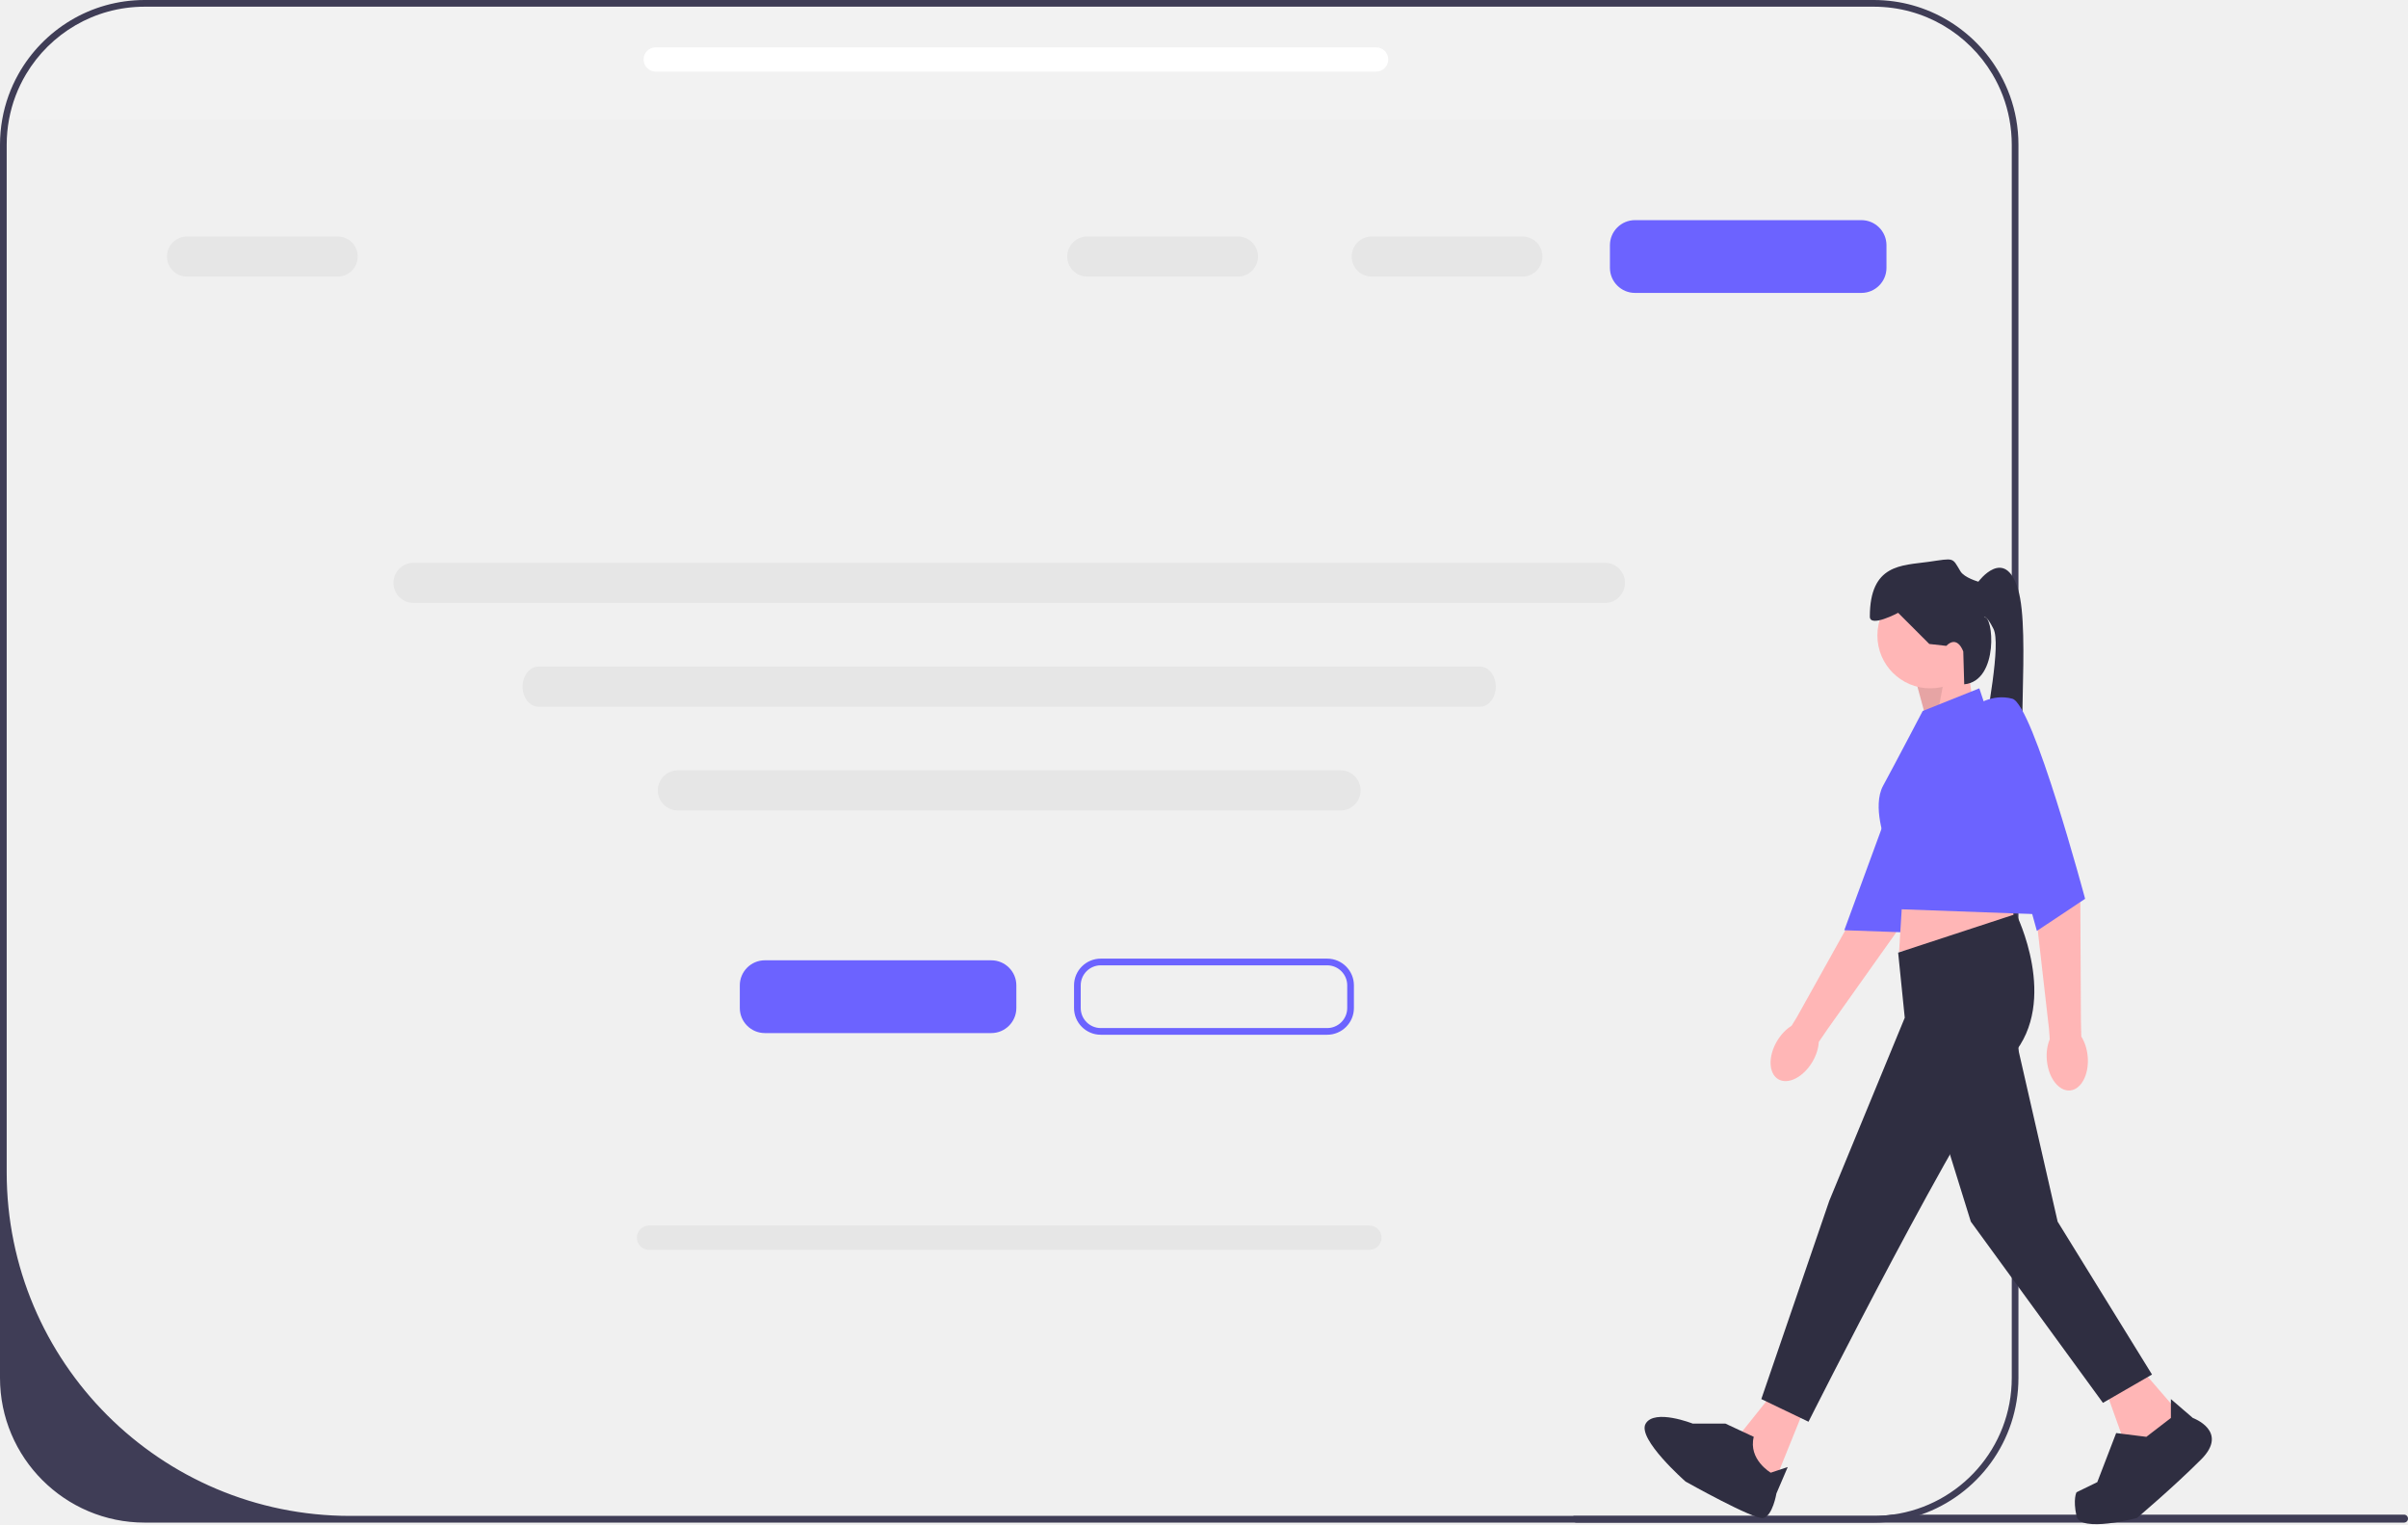
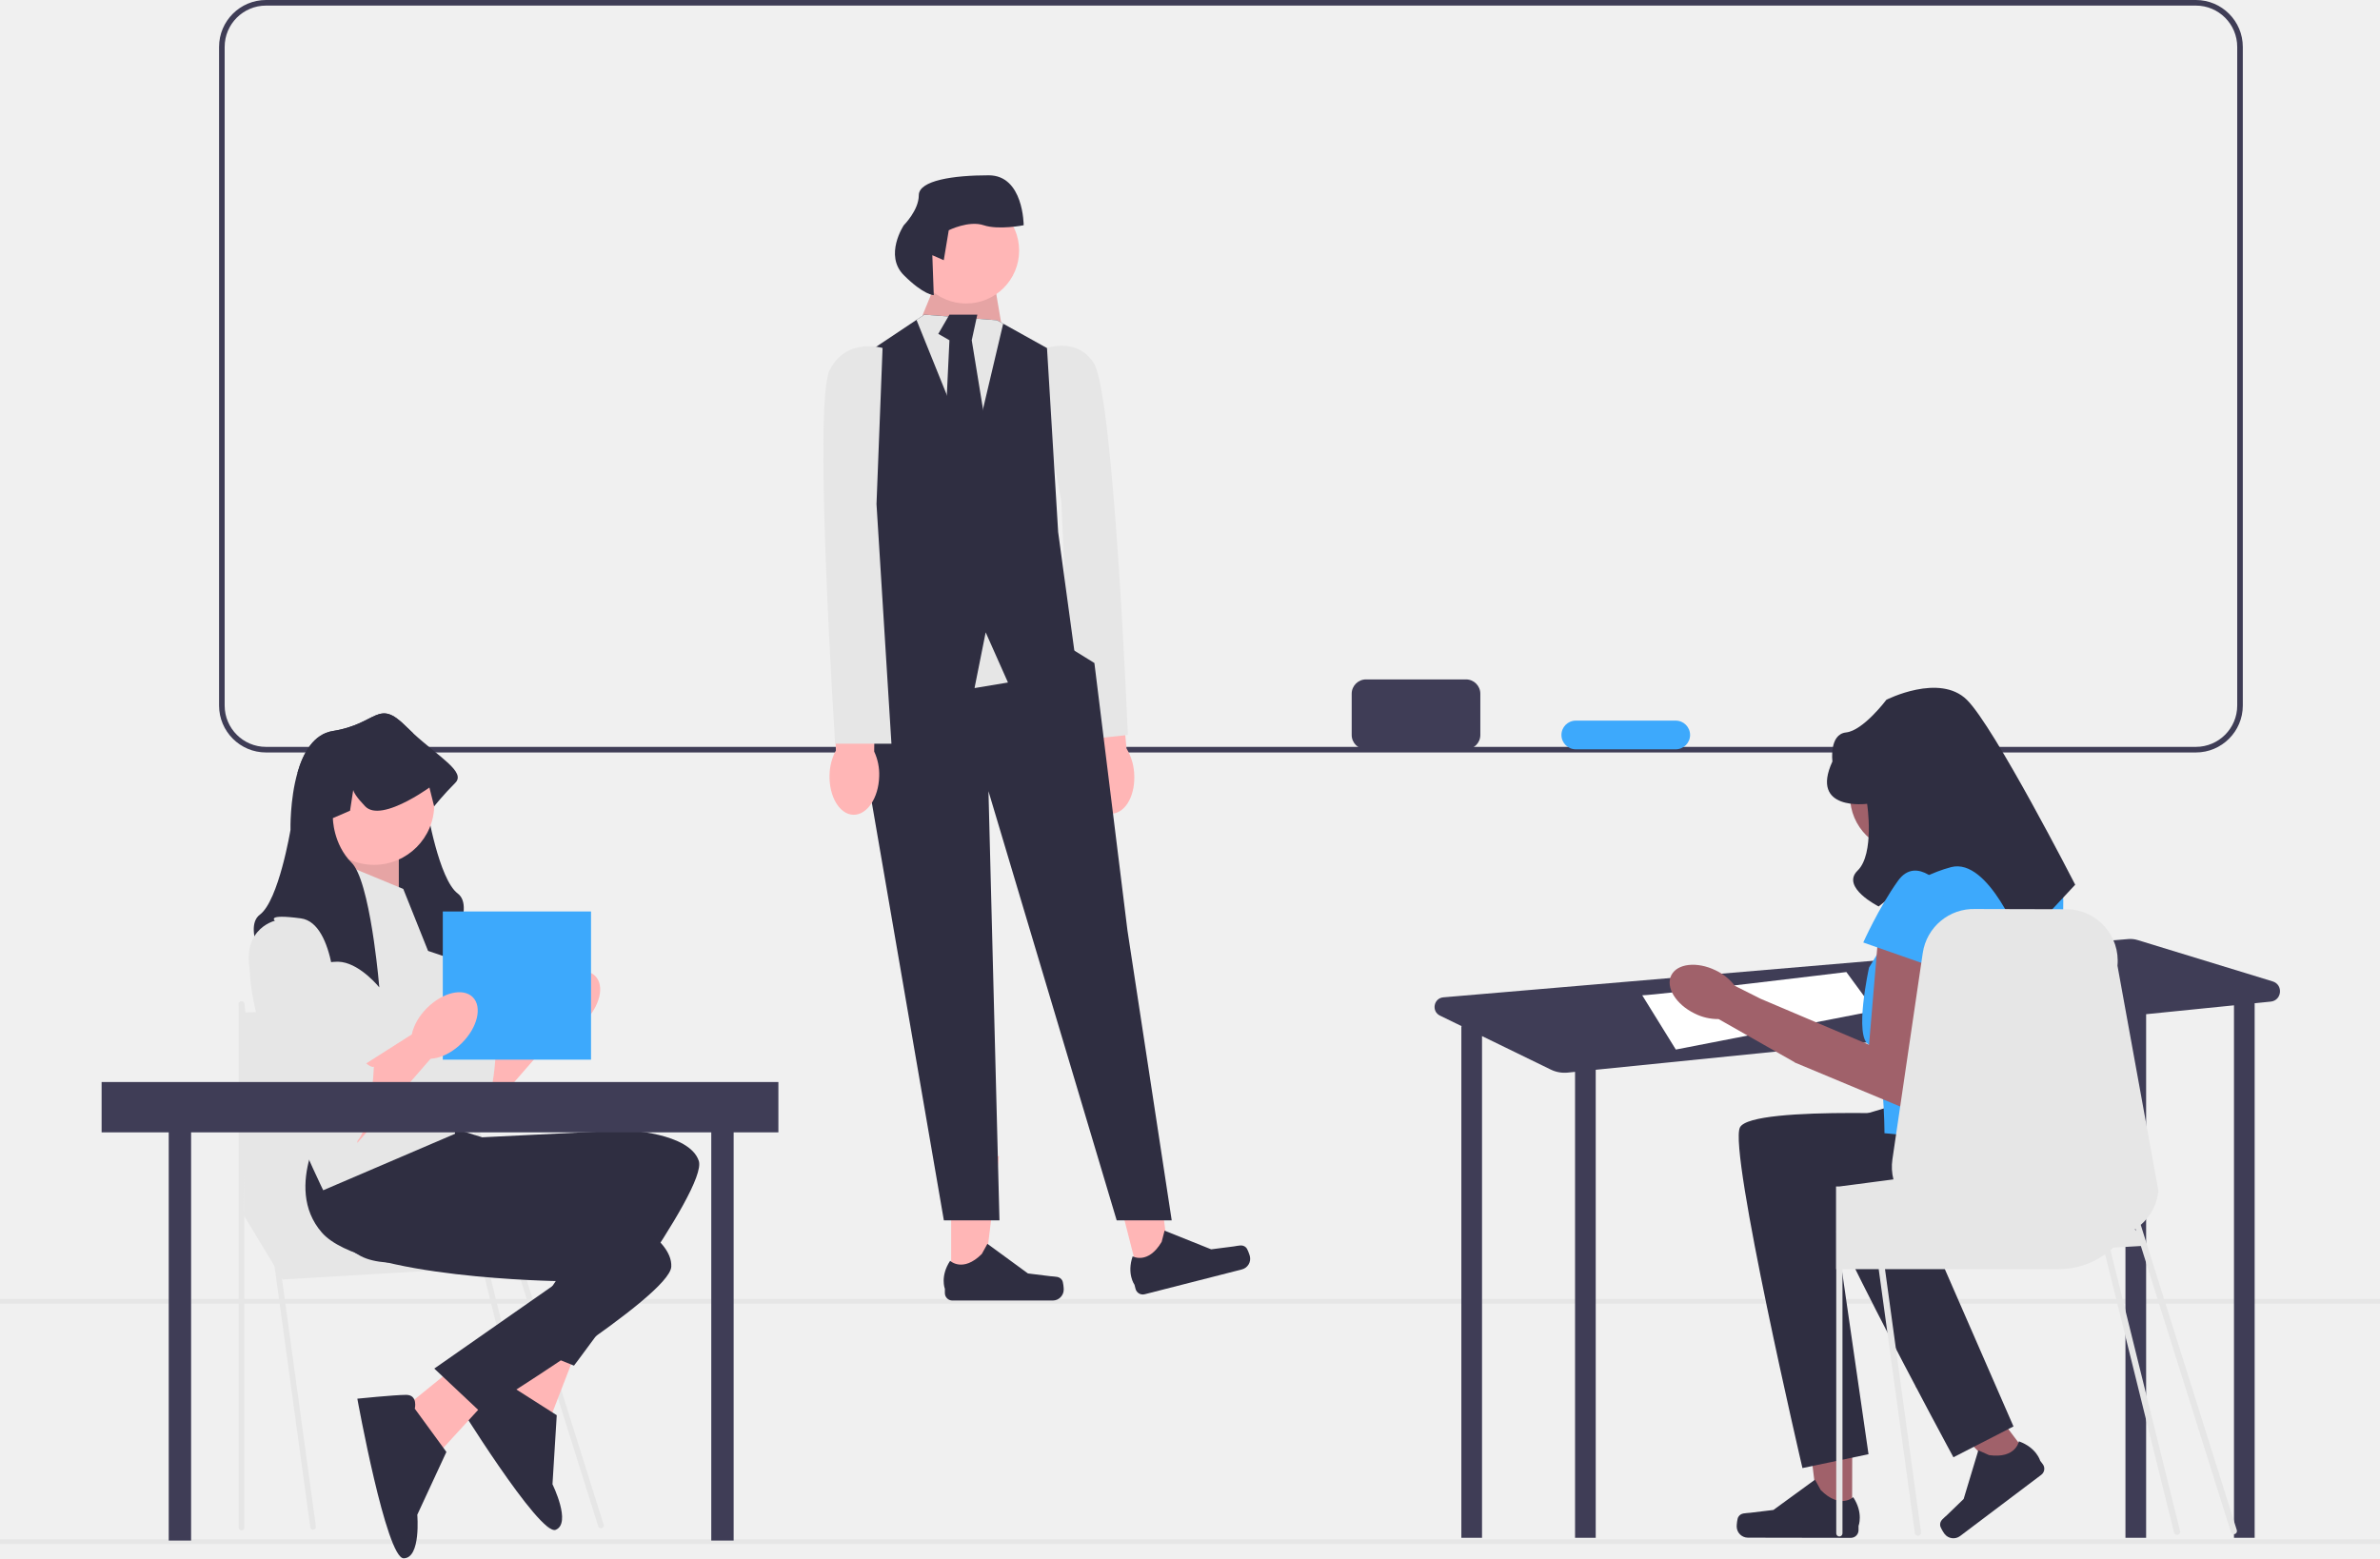
- <svg xmlns="http://www.w3.org/2000/svg" width="719.53" height="455.365" viewBox="0 0 719.53 455.365">
-   <path d="M602.46,35.65H.67c.85-4.82,2.51-9.38,4.83-13.51C12.91,8.94,27.04,0,43.23,0H559.9c16.18,0,30.32,8.94,37.72,22.14,2.32,4.13,3.99,8.69,4.84,13.51Z" fill="#f2f2f2" />
-   <path d="M719.53,453.7c0,.66-.53,1.19-1.19,1.19h-247.29c-.66,0-1.19-.53-1.19-1.19,0-.32,.12-.6,.32-.81h89.72c1.91,0,3.78-.13,5.62-.38h152.82c.66,0,1.19,.53,1.19,1.19Z" fill="#3f3d56" />
-   <path d="M442.218,211.14H160.905c-2.614,0-4.741-2.691-4.741-6s2.127-6,4.741-6H442.218c2.614,0,4.741,2.691,4.741,6s-2.127,6-4.741,6Z" fill="#e6e6e6" />
-   <path d="M602.46,35.65c-.85-4.82-2.52-9.38-4.84-13.51-7.4-13.2-21.54-22.14-37.72-22.14H43.23C27.04,0,12.91,8.94,5.5,22.14c-2.32,4.13-3.98,8.69-4.83,13.51-.44,2.46-.67,4.99-.67,7.58V411.66c0,23.84,19.39,43.23,43.23,43.23H559.9c4.94,0,9.7-.84,14.13-2.38,16.92-5.86,29.1-21.96,29.1-40.85V43.23c0-2.58-.23-5.12-.67-7.58Zm-1.33,376.01c0,20.86-15.5,38.11-35.61,40.85-1.84,.25-3.71,.38-5.62,.38H104.64c-56.69,0-102.64-45.96-102.64-102.65V43.23c0-2.59,.24-5.12,.7-7.58,.9-4.86,2.65-9.41,5.1-13.51C14.99,10.08,28.17,2,43.23,2H559.9c15.06,0,28.24,8.08,35.43,20.14,2.45,4.1,4.2,8.65,5.1,13.51,.46,2.46,.7,4.99,.7,7.58V411.66Z" fill="#3f3d56" />
+ <svg xmlns="http://www.w3.org/2000/svg" width="851.034" height="557.347" viewBox="0 0 851.034 557.347">
+   <path d="M785.204,269.129H95.109c-9.25,0-16.775-7.525-16.775-16.776V16.775c0-9.25,7.525-16.775,16.775-16.775H785.204c9.25,0,16.775,7.525,16.775,16.775V252.353c0,9.251-7.525,16.776-16.775,16.776ZM95.109,2c-8.147,0-14.775,6.628-14.775,14.775V252.353c0,8.147,6.628,14.776,14.775,14.776H785.204c8.147,0,14.775-6.629,14.775-14.776V16.775c0-8.147-6.628-14.775-14.775-14.775H95.109Z" fill="#3f3d56" />
+   <rect id="uuid-dac6dc9f-03bc-4283-a90c-97bcdcbf45dc" y="550.557" width="851.034" height="1.683" fill="#e6e6e6" />
+   <rect id="uuid-2f9646f7-bb94-4523-8d2e-fd8f0877664c" y="464.557" width="851.034" height="1.683" fill="#e6e6e6" />
  <g>
-     <polygon points="575.926 216.08 572.542 203.672 587.77 198.032 589.462 209.312 575.926 216.08" fill="#ffb6b6" />
-     <polygon points="575.926 216.08 572.542 203.672 581.51 199.889 578.724 214.517 575.926 216.08" isolation="isolate" opacity=".1" />
+     <path id="uuid-bb35f39c-94aa-41c4-b5d9-34ca9a9e88f1-171" d="M387.84,277.792c.611,7.68,5.069,13.59,9.957,13.2,4.887-.39,8.353-6.931,7.74-14.613-.203-3.072-1.138-6.051-2.728-8.688l-3-32.507-15.225,1.733,4.574,31.863c-1.153,2.856-1.605,5.946-1.318,9.013Z" fill="#ffb6b6" />
+     <path d="M369.653,126.133s14.232-7.534,21.448,3.725c7.216,11.258,12.197,133.021,12.197,133.021l-20.002,2.135-3.792-85.803-9.852-53.078Z" fill="#e6e6e6" />
    <g>
-       <path d="M531.349,322.417c-2.909-1.73-3.062-6.838-.343-11.409,1.19-2.001,2.734-3.567,4.337-4.55l1.597-2.609,20.202-36.216s8.843-34.156,12.443-38.286c3.6-4.13,8.806-3.157,8.806-3.157l4.617,4.101-16.479,48.377-20.336,28.638-2.725,3.985c-.099,1.878-.739,3.982-1.93,5.983-2.719,4.571-7.282,6.873-10.19,5.142v0Z" fill="#ffb6b6" />
-       <path d="M575.093,212.535s6.426-.248,10.48,4.743-17.185,61.249-17.185,61.249l-17.3-.612,24.005-65.379h0Z" fill="#6c63ff" />
+       <polygon points="340.114 458.204 351.701 458.203 357.213 413.509 340.112 413.51 340.114 458.204" fill="#ffb6b6" />
+       <path d="M379.814,457.941h0c.361,.608,.551,2.569,.551,3.275h0c0,2.172-1.761,3.933-3.933,3.933h-35.885c-1.482,0-2.683-1.201-2.683-2.683v-1.494s-1.775-4.49,1.88-10.025c0,0,4.542,4.334,11.33-2.454l2.002-3.626,14.489,10.596,8.031,.989c1.757,.216,3.315-.034,4.218,1.489h0Z" fill="#2f2e41" />
    </g>
-     <circle cx="576.772" cy="189.854" r="15.792" fill="#ffb6b6" />
-     <polygon points="539.831 419.114 529.115 445.621 522.912 439.417 520.656 427.573 529.679 416.294 539.831 419.114" fill="#ffb6b6" />
-     <polygon points="640.22 409.526 650.936 421.934 645.86 432.085 634.58 430.393 628.941 414.602 640.22 409.526" fill="#ffb6b6" />
-     <polygon points="568.876 261.48 567.466 284.322 602.433 278.118 600.177 264.018 568.876 261.48" fill="#ffb6b6" />
-     <path d="M567.184,284.604l35.249-11.562s12.972,25.943-1.128,42.299-60.91,109.413-60.91,109.413l-14.1-6.768,20.303-59.218,22.559-54.706-1.974-19.457h0Z" fill="#2f2e41" />
-     <polygon points="601.305 305.753 614.841 364.971 643.04 410.654 628.377 419.114 588.898 364.971 575.926 323.236 601.305 305.753" fill="#2f2e41" />
-     <path d="M515.58,425.318h-9.768s-11.397-4.512-14.069,0,11.918,17.308,11.918,17.308c0,0,20.378,11.455,23.198,10.891s3.948-7.332,3.948-7.332l3.384-7.896-5.076,1.692s-6.768-3.948-5.076-10.716l-8.46-3.948h0Z" fill="#2f2e41" />
-     <path d="M648.68,423.626v-5.64l6.557,5.64s10.927,3.948,2.467,12.408c-8.46,8.46-19.175,17.483-19.175,17.483,0,0-16.919,4.512-18.047-.564s0-7.13,0-7.13l6.204-3.022,5.64-14.664,9.024,1.128,7.332-5.64,0-0Z" fill="#2f2e41" />
-     <path d="M581.566,192.956l-5.076-.564-9.306-9.306s-8.46,4.512-8.46,1.128c0-15.792,9.588-15.228,17.484-16.356,7.896-1.128,7.05-1.41,9.588,2.82,1.161,1.934,5.358,3.102,5.358,3.102,0,0,7.896-10.716,11.844,2.256,3.948,12.972-1.128,53.014,2.82,56.398,3.948,3.384-16.21,6.763-14.027-6.488s6.131-33.555,3.875-38.066c-2.256-4.512-2.82-3.384-2.82-3.384,2.796-1.141,4.622,18.964-5.919,19.949l-.285-9.797s-1.692-5.076-5.076-1.692l0-0Z" fill="#2f2e41" />
-     <path d="M574.516,212.414l16.919-6.768,22.559,67.678-46.416-1.691-4.179-20.2s-4.08-10.513-.697-16.717,11.813-22.303,11.813-22.303l0-0Z" fill="#6c63ff" />
    <g>
-       <path d="M618.543,325.783c-3.372,.29-6.474-3.771-6.93-9.07-.199-2.32,.142-4.492,.871-6.225l-.224-3.051-4.699-41.202s-8.748-33.703-8.231-39.157c.518-5.454,1.335-6.902,1.335-6.902l6.142,.64,14.814,48.913,.173,35.123,.109,4.827c1.014,1.584,1.721,3.666,1.92,5.986,.455,5.299-1.909,9.829-5.281,10.119v0Z" fill="#ffb6b6" />
-       <path d="M590.026,211.004s5.076-3.948,11.28-2.256,21.744,59.782,21.744,59.782l-14.413,9.588-18.611-67.114Z" fill="#6c63ff" />
+       <polygon points="407.168 456.286 418.395 453.417 412.674 408.749 396.104 412.983 407.168 456.286" fill="#ffb6b6" />
+       <path d="M445.568,446.205h0c.5,.499,1.17,2.352,1.345,3.037h0c.538,2.104-.733,4.246-2.837,4.784l-34.768,8.882c-1.436,.367-2.897-.5-3.264-1.935l-.37-1.448s-2.831-3.911-.66-10.178c0,0,5.474,3.074,10.37-5.182l1.042-4.009,16.661,6.681,8.026-1.03c1.756-.225,3.203-.853,4.456,.398l0-0Z" fill="#2f2e41" />
    </g>
+     <polygon points="330.527 116.525 329.978 112.538 336.508 96.59 354.449 94.597 358.323 117.428 330.527 116.525" fill="#ffb6b6" />
+     <polygon points="330.527 116.525 329.978 112.538 336.508 96.59 354.449 94.597 358.323 117.428 330.527 116.525" opacity=".1" />
+     <polygon points="309.596 229.158 301.622 251.086 307.602 263.047 337.505 436.481 357.385 436.481 353.453 282.982 399.303 436.481 418.979 436.481 403.157 332.82 391.329 237.132 384.155 232.7 349.466 213.21 309.596 229.158" fill="#2f2e41" />
+     <polygon points="360.43 244.109 348.469 246.102 332.521 208.226 368.404 208.226 360.43 244.109" fill="#e6e6e6" />
+     <polygon points="384.352 234.141 360.43 244.109 352.456 226.167 348.469 246.102 306.605 232.626 312.586 208.226 306.605 128.486 327.717 114.412 330.527 112.538 356.443 114.532 358.715 115.768 374.384 124.499 378.371 190.285 384.352 234.141" fill="#2f2e41" />
+     <polygon points="358.715 115.768 347.472 163.372 327.717 114.412 330.527 112.538 356.443 114.532 358.715 115.768" fill="#e6e6e6" />
+     <polygon points="339.498 112.538 335.511 119.405 339.498 121.694 337.505 163.496 345.479 174.337 353.453 158.315 347.472 121.694 349.466 112.538 339.498 112.538" fill="#2f2e41" />
+     <circle cx="345.479" cy="89.613" r="18.938" fill="#ffb6b6" />
+     <path d="M333.376,91.274l4.092,1.786,1.786-10.715s7.143-3.572,12.501-1.786,14.287,0,14.287,0c0,0,0-17.858-12.501-17.858s-25.002,1.786-25.002,7.143-5.358,10.715-5.358,10.715c0,0-7.143,10.715,0,17.858,7.143,7.143,10.715,7.143,10.715,7.143l-.52-14.287Z" fill="#2f2e41" />
+     <path id="uuid-97233535-ec91-4408-928f-bf1e5273ca3e-172" d="M296.629,277.232c-.208,7.701,3.598,14.051,8.499,14.183s9.041-6.005,9.248-13.709c.125-3.076-.489-6.138-1.79-8.928l.468-32.642-15.323,.107,1.166,32.168c-1.45,2.717-2.227,5.742-2.268,8.822Z" fill="#ffb6b6" />
+     <path d="M315.586,124.462s-12.958-3.987-18.938,7.974c-5.98,11.961,1.994,133.564,1.994,133.564h20.115l-5.339-85.72,2.168-55.818Z" fill="#e6e6e6" />
  </g>
-   <path d="M296.205,308.64h-67.656c-4.129,0-7.488-3.359-7.488-7.488v-6.767c0-4.129,3.359-7.487,7.488-7.487h67.656c4.129,0,7.488,3.358,7.488,7.487v6.767c0,4.129-3.359,7.488-7.488,7.488Z" fill="#6c63ff" />
-   <path d="M556.205,87.511h-67.656c-4.129,0-7.488-3.359-7.488-7.488v-6.767c0-4.129,3.359-7.487,7.488-7.487h67.656c4.129,0,7.488,3.358,7.488,7.487v6.767c0,4.129-3.359,7.488-7.488,7.488Z" fill="#6c63ff" />
-   <path d="M396.573,309.14h-67.656c-4.405,0-7.988-3.584-7.988-7.988v-6.767c0-4.404,3.583-7.987,7.988-7.987h67.656c4.405,0,7.988,3.583,7.988,7.987v6.767c0,4.404-3.583,7.988-7.988,7.988Zm-67.656-20.742c-3.302,0-5.988,2.686-5.988,5.987v6.767c0,3.302,2.687,5.988,5.988,5.988h67.656c3.302,0,5.988-2.687,5.988-5.988v-6.767c0-3.302-2.687-5.987-5.988-5.987h-67.656Z" fill="#6c63ff" />
-   <path d="M479.561,180.14H123.561c-3.309,0-6-2.691-6-6s2.691-6,6-6H479.561c3.309,0,6,2.691,6,6s-2.691,6-6,6Z" fill="#e6e6e6" />
-   <path d="M100.89,82.64H55.89c-3.309,0-6-2.691-6-6s2.691-6,6-6h45c3.309,0,6,2.691,6,6s-2.691,6-6,6Z" fill="#e6e6e6" />
-   <path d="M369.89,82.64h-45c-3.309,0-6-2.691-6-6s2.691-6,6-6h45c3.309,0,6,2.691,6,6s-2.691,6-6,6Z" fill="#e6e6e6" />
-   <path d="M454.89,82.64h-45c-3.309,0-6-2.691-6-6s2.691-6,6-6h45c3.309,0,6,2.691,6,6s-2.691,6-6,6Z" fill="#e6e6e6" />
-   <path d="M400.561,242.14H202.561c-3.309,0-6-2.691-6-6s2.691-6,6-6h198c3.309,0,6,2.691,6,6s-2.691,6-6,6Z" fill="#e6e6e6" />
-   <path d="M409.189,373.396H193.934c-2.001,0-3.628-1.627-3.628-3.628s1.627-3.628,3.628-3.628h215.256c2.001,0,3.628,1.627,3.628,3.628s-1.627,3.628-3.628,3.628h-0Z" fill="#e6e6e6" />
-   <path d="M411.193,21.396H195.937c-2.001,0-3.628-1.627-3.628-3.628s1.627-3.628,3.628-3.628h215.256c2.001,0,3.628,1.627,3.628,3.628s-1.627,3.628-3.628,3.628h-0Z" fill="#fff" />
+   <g>
+     <path d="M812.657,351.008l-48.322-14.792c-1.069-.327-2.19-.447-3.304-.352l-244.902,20.843c-3.492,.297-4.369,5.007-1.219,6.542l7.845,3.822h-.209v182.952h7.392v-179.452l24.586,11.978c1.881,.916,3.98,1.291,6.062,1.08l2.616-.264v166.659h7.392v-167.405l189.42-19.133v186.539h7.392v-187.285l31.416-3.173v190.459h7.392v-191.205l5.731-.579c4.024-.406,4.579-6.046,.712-7.229Z" fill="#3f3d56" />
+     <path d="M587.226,355.982c4.62,0,72.996-8.316,72.996-8.316l10.164,13.86-71.148,13.86-12.012-19.404Z" fill="#fff" />
+     <g>
+       <polygon points="662.269 542.917 650.39 542.895 644.818 497.064 662.35 497.096 662.269 542.917" fill="#a0616a" />
+       <path d="M621.57,542.577h0c-.371,.622-.57,2.633-.571,3.357h0c-.004,2.227,1.798,4.035,4.025,4.039l36.789,.063c1.519,.003,2.753-1.227,2.755-2.746l.003-1.532s1.828-4.6-1.909-10.281c0,0-4.665,4.435-11.611-2.536l-2.046-3.721-14.873,10.838-8.235,.999c-1.802,.219-3.398-.04-4.327,1.519h-0Z" fill="#2f2e41" />
+     </g>
+     <g>
+       <polygon points="726.027 521.605 716.655 528.674 684.925 495.887 698.759 485.453 726.027 521.605" fill="#a0616a" />
+       <path d="M693.757,545.615h0c.079,.712,1.122,2.414,1.553,2.986h0c1.325,1.757,3.824,2.107,5.581,.781l29.024-21.895c1.198-.904,1.437-2.609,.533-3.807l-.912-1.208s-1.304-4.715-7.637-6.961c0,0-1.03,6.277-10.661,4.928l-3.831-1.712-5.253,17.411-5.892,5.7c-1.289,1.247-2.702,1.995-2.504,3.778l-0,0Z" fill="#2f2e41" />
+     </g>
+     <path d="M701.2,284.74c0,10.955-8.881,19.835-19.835,19.835-10.955,0-19.835-8.881-19.835-19.835s8.881-19.835,19.835-19.835,19.835,8.881,19.835,19.835Z" fill="#a0616a" />
+     <path d="M699.331,399.107s-73.032-4.134-77.166,4.134,22.348,121.833,22.348,121.833l23.627-4.952-11.526-79.677s60.943,16.14,69.211-3.151c8.268-19.291,5.888-26.475,5.888-26.475l-32.382-11.713Z" fill="#2f2e41" />
+     <path d="M718.043,385.229s-71.524,15.333-73.323,24.4,53.781,111.581,53.781,111.581l21.475-11.025-32.192-73.789s63.042-.557,65.912-21.348c2.87-20.791-1.326-27.089-1.326-27.089l-34.327-2.729Z" fill="#2f2e41" />
+     <path d="M726.202,307.472h-34.362l-23.512,38.583s-5.512,24.933,0,27.624c5.512,2.691,5.512,31.628,5.512,31.628l57.874,5.512s8.268-86.811,5.512-95.079c-2.756-8.268-11.024-8.268-11.024-8.268Z" fill="#3da9fc" />
+     <path d="M671.772,332.965l-3.445,40.715-38.747-16.445-9.248-4.651c-1.811-2.362-4.162-4.256-6.855-5.523-6.697-3.264-13.807-2.455-15.884,1.805-2.077,4.261,1.667,10.36,8.363,13.622,2.658,1.341,5.599,2.025,8.576,1.996l27.058,15.368,.032-.06,.12,.214,42.432,17.722,9.763-53.449-22.165-11.315Z" fill="#a0616a" />
+     <path d="M667.638,287.492s-20.669,2.756-12.402-15.158c0,0-1.261-9.711,4.882-10.367s14.41-11.68,14.41-11.68c0,0,18.955-9.646,28.769,0,9.814,9.646,38.751,66.142,38.751,66.142l-19.291,20.669s-11.598-30.489-25.09-26.957c-13.493,3.532-25.894,14.062-25.894,14.062,0,0-13.693-6.853-7.535-12.825,6.157-5.973,3.401-23.886,3.401-23.886Z" fill="#2f2e41" />
+     <path d="M695.197,317.807s-9.646-12.402-16.536-2.756c-6.89,9.646-12.402,22.047-12.402,22.047l27.559,9.646,1.378-28.937Z" fill="#3da9fc" />
+     <path d="M799.836,547.279l-32.019-101.77,.005-0h.074l-.129-.166-.003-.004-2.281-7.249,.001-.001c3.474-2.994,5.84-7.272,6.311-12.197l-14.636-80.499c1.007-10.571-7.096-19.811-17.713-20.189l-33.024-.083c-9.388-.333-17.519,6.449-18.887,15.745l-.73,4.934-10.118,68.829c-.37,2.476-.222,4.916,.36,7.198l-7.281,.952-2.208,.296-8.732,1.137-.028,.009-1.09,.139h-1.183v29.568h.074v94.507c0,.61,.499,1.109,1.109,1.109,.619,0,1.118-.499,1.118-1.109v-94.507h12.954l12.927,94.396c.083,.554,.554,.961,1.109,.961,.046,0,.102,0,.148-.009,.61-.083,1.035-.647,.952-1.257l-12.881-94.091h62.157c6.172,0,11.891-1.959,16.547-5.312l24.645,99.535c.128,.504,.581,.838,1.078,.838,.091,0,.183-.011,.275-.034,.596-.152,.956-.758,.804-1.353l-24.883-100.497c.331-.276,.662-.57,.975-.873l9.893-.582,32.186,102.3c.149,.475,.588,.779,1.061,.779,.111,0,.223-.017,.334-.052,.586-.185,.912-.81,.728-1.396Zm-36.468-107.61c.083-.046,.157-.102,.231-.148l.001-0,.238,.756-.469-.607Z" fill="#e6e6e6" />
+   </g>
+   <g>
+     <g>
+       <polygon points="171.565 374.775 193.114 361.071 201.875 366.355 171.565 401.183 171.565 374.775" fill="#ffb6b6" />
+       <path d="M142.097,321.733s-14.313,3.368-7.577,22.732,28.626,59.778,35.361,57.252c6.736-2.526,7.577-27.784,7.577-27.784,0,0-.842,.842-4.21-2.526-3.368-3.368-3.368-1.83-3.368-5.546s-2.755-6.47-2.755-6.47l-3.139-6.507s0-30.31-12.629-31.994c-12.629-1.684-9.261,.842-9.261,.842Z" fill="#e6e6e6" />
+       <ellipse cx="202.717" cy="359.199" rx="14.313" ry="8.84" transform="translate(-194.6175 248.5495) rotate(-45)" fill="#ffb6b6" />
+     </g>
+     <g>
+       <polygon points="86.348 433.29 101.052 457.628 186.741 452.557 163.925 423.149 86.348 433.29" fill="#e6e6e6" />
+       <path d="M111.952,547.12c-.499,0-.934-.368-1.003-.876l-25.605-187.007c-.076-.555,.312-1.067,.867-1.142,.555-.08,1.066,.312,1.142,.867l25.605,187.007c.076,.555-.312,1.067-.867,1.142-.047,.006-.093,.009-.139,.009Z" fill="#e6e6e6" />
+       <path d="M86.348,547.358c-.56,0-1.014-.454-1.014-1.014v-187.209c0-.56,.454-1.014,1.014-1.014,.56,0,1.014,.454,1.014,1.014v187.209c0,.56-.454,1.014-1.014,1.014Z" fill="#e6e6e6" />
+       <path d="M214.882,546.613c-.431,0-.831-.277-.967-.71l-60.591-192.584c-.168-.534,.129-1.104,.663-1.272,.534-.167,1.104,.129,1.272,.663l60.591,192.584c.168,.534-.129,1.104-.663,1.272-.101,.032-.204,.047-.305,.047Z" fill="#e6e6e6" />
+       <path d="M196.374,546.85c-.453,0-.865-.305-.982-.764l-42.084-169.969c-.138-.543,.19-1.095,.733-1.233,.544-.137,1.095,.19,1.233,.733l42.084,169.969c.138,.543-.19,1.095-.733,1.233-.084,.021-.168,.031-.251,.031Z" fill="#e6e6e6" />
+       <polygon points="86.348 362.117 156.573 361.037 169.502 434.811 87.362 434.811 86.348 362.117" fill="#e6e6e6" />
+     </g>
+     <g>
+       <polygon points="194.266 470.597 176.568 501.755 197.117 506.279 205.684 484.118 194.266 470.597" fill="#ffb6b6" />
+       <path d="M182.925,495.873s-.688-5.081-4.731-3.469-15.711,7.605-15.711,7.605c0,0,30.434,49.451,36.209,47.147,5.776-2.304-1.138-16.282-1.138-16.282l1.526-24.709-16.155-10.293Z" fill="#2f2e41" />
+       <path d="M115.997,410.136s-6.315,29.047,13.05,39.15c19.365,10.103,85.457-14.734,85.457-14.734l-30.31,45.415,21.049,8.469s47.991-63.146,44.623-73.249c-3.368-10.103-26.1-10.945-26.1-10.945l-51.358,2.526-13.471-4.21-42.939,7.577Z" fill="#2f2e41" />
+     </g>
+     <g>
+       <polygon points="168.084 484.425 140.261 507.008 157.755 518.699 173.798 501.174 168.084 484.425" fill="#ffb6b6" />
+       <path d="M148.322,503.842s1.208-4.983-3.144-4.952-17.402,1.367-17.402,1.367c0,0,10.353,57.135,16.571,57.091,6.218-.044,4.865-15.58,4.865-15.58l10.412-22.459-11.302-15.466Z" fill="#2f2e41" />
+       <path d="M117.181,399.629s-16.451,24.758-2.091,41.215c14.361,16.457,84.96,17.372,84.96,17.372l-44.758,31.272,16.524,15.548s67.678-41.354,68.218-51.99c.54-10.636-20.328-19.692-20.328-19.692l-48.757-16.336-11.016-8.823-42.753-8.567Z" fill="#2f2e41" />
+     </g>
+     <path d="M159.443,342.284s-15.997-5.894-23.574-5.894c-.724,0-1.44,.084-2.155,.236-4.85,1.027-9.312,5.195-11.45,7.468-.834,.892-1.313,1.49-1.313,1.49,0,0,.051-.581,.152-1.6,.497-5.355,2.332-22.926,5.624-34.174,1.179-4.016,2.534-7.224,4.092-8.781,3.629-3.637,5.304-7.998,6.079-11.248,.657-2.787,.657-4.749,.657-4.749l-6.138-2.644-1.137-7.426c-.202,.876-1.137,2.585-4.277,5.86-.269,.278-.564,.514-.876,.716-4.53,2.846-13.766-2.105-18.742-5.22,2.071-7.199,5.826-13.783,12.646-14.86,15.997-2.526,15.997-11.787,26.1-1.684,.834,.834,1.675,1.633,2.517,2.408,3.233,6.18,4.412,14.465,4.833,20.223,.303,4.033,.227,6.837,.227,6.837,0,0,4.21,25.258,10.945,30.31,6.736,5.052-4.21,22.732-4.21,22.732Z" fill="#2f2e41" />
+     <polygon points="128.292 301.871 116.915 318.558 142.605 325.446 142.605 301.871 128.292 301.871" fill="#ffb6b6" />
+     <polygon points="128.292 301.871 116.915 318.558 142.605 325.446 142.605 301.871 128.292 301.871" opacity=".1" />
+     <path d="M144.202,317.944l-24.416-10.103s-32.836,14.313-30.31,42.097c2.526,27.784,26.1,75.775,26.1,75.775l47.149-20.207-5.052-53.884-13.471-33.678Z" fill="#e6e6e6" />
+     <circle cx="133.734" cy="287.78" r="21.541" fill="#ffb6b6" />
+     <path d="M162.811,279.981c-4.21,4.21-7.577,8.419-7.577,8.419l-1.684-6.736s-.387,.286-1.069,.741c-2.669,1.819-9.834,6.39-15.584,7.375-2.559,.438-4.833,.16-6.315-1.381-3.14-3.275-4.075-4.984-4.277-5.86l-1.137,7.426-6.138,2.644s0,9.244,6.736,15.997c.328,.328,.648,.732,.96,1.204,3.216,4.85,5.523,16.721,6.988,26.816,1.297,8.975,1.92,16.536,1.92,16.536,0,0-6.373-7.982-13.37-9.068-.387-.059-.775-.101-1.162-.109-.126-.017-.261-.017-.387-.017-7.577,0-23.574,5.894-23.574,5.894,0,0-10.945-17.681-4.21-22.732,6.736-5.052,10.945-30.31,10.945-30.31,0,0-.278-10.811,2.509-20.501,2.071-7.199,5.826-13.783,12.646-14.86,15.997-2.526,15.997-11.787,26.1-1.684,.834,.834,1.675,1.633,2.517,2.408,9.413,8.655,19.028,13.934,15.163,17.799Z" fill="#2f2e41" />
+     <rect x="60.334" y="393" width="8" height="158" fill="#3f3d56" />
+     <rect x="254.334" y="393" width="8" height="158" fill="#3f3d56" />
+     <rect x="158.334" y="326" width="53" height="53" fill="#3da9fc" />
+     <g>
+       <polygon points="127.784 382.352 149.333 368.648 158.094 373.933 127.784 408.761 127.784 382.352" fill="#ffb6b6" />
+       <path d="M98.316,329.31s-14.313,3.368-7.577,22.732c6.736,19.365,28.626,59.778,35.361,57.252,6.736-2.526,7.577-27.784,7.577-27.784,0,0-.842,.842-4.21-2.526-3.368-3.368-3.368-1.83-3.368-5.546s-2.755-6.47-2.755-6.47l-3.139-6.507s0-30.31-12.629-31.994c-12.629-1.684-9.261,.842-9.261,.842Z" fill="#e6e6e6" />
+       <ellipse cx="158.936" cy="366.776" rx="14.313" ry="8.84" transform="translate(-212.7987 219.8111) rotate(-45)" fill="#ffb6b6" />
+     </g>
+     <rect x="36.334" y="387" width="242" height="18" fill="#3f3d56" />
+   </g>
+   <rect x="483.334" y="243" width="46" height="25" rx="5.13" ry="5.13" fill="#3f3d56" />
+   <rect x="558.334" y="257.74" width="46" height="10.26" rx="5.13" ry="5.13" fill="#3da9fc" />
</svg>
